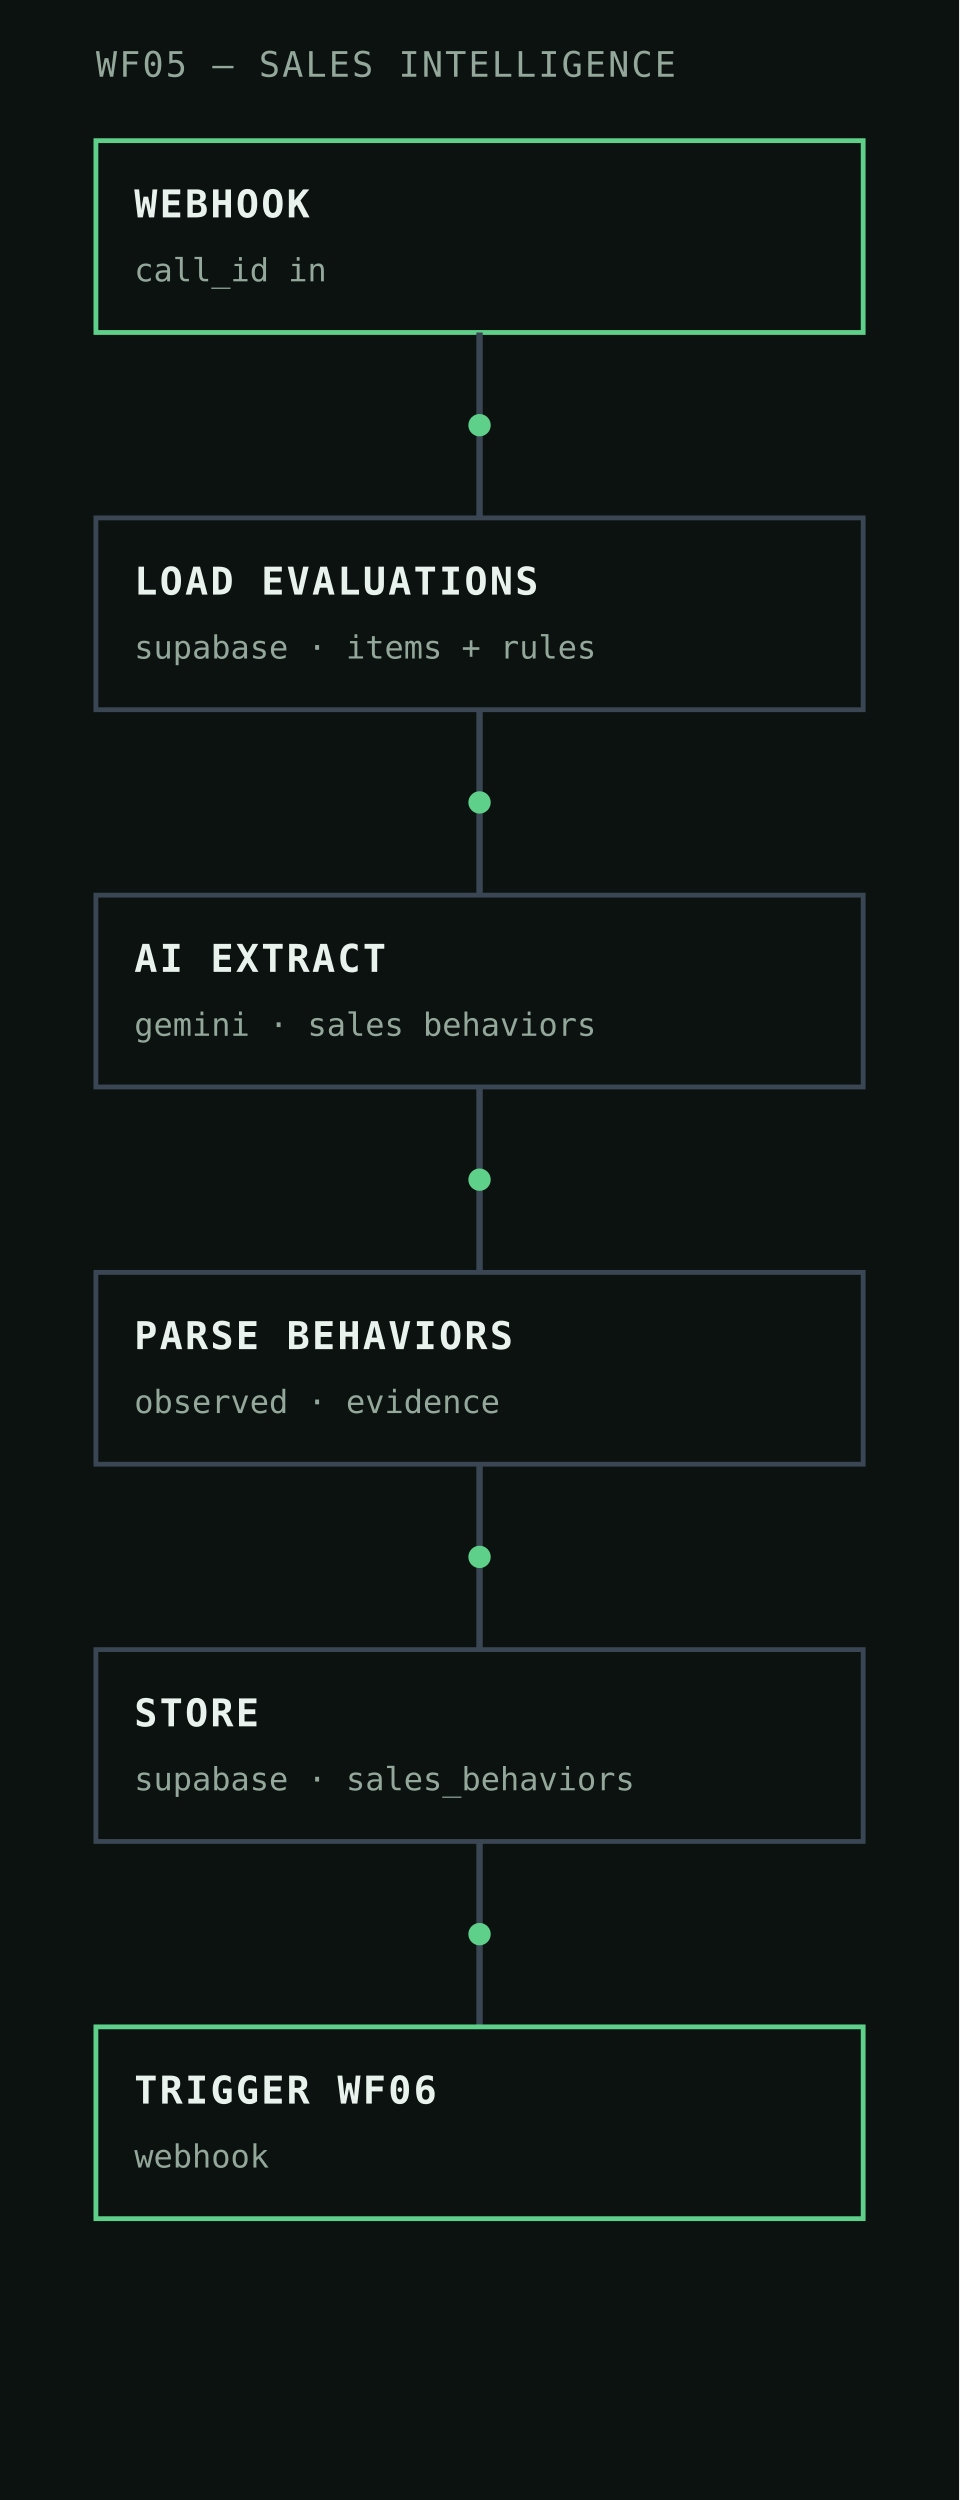
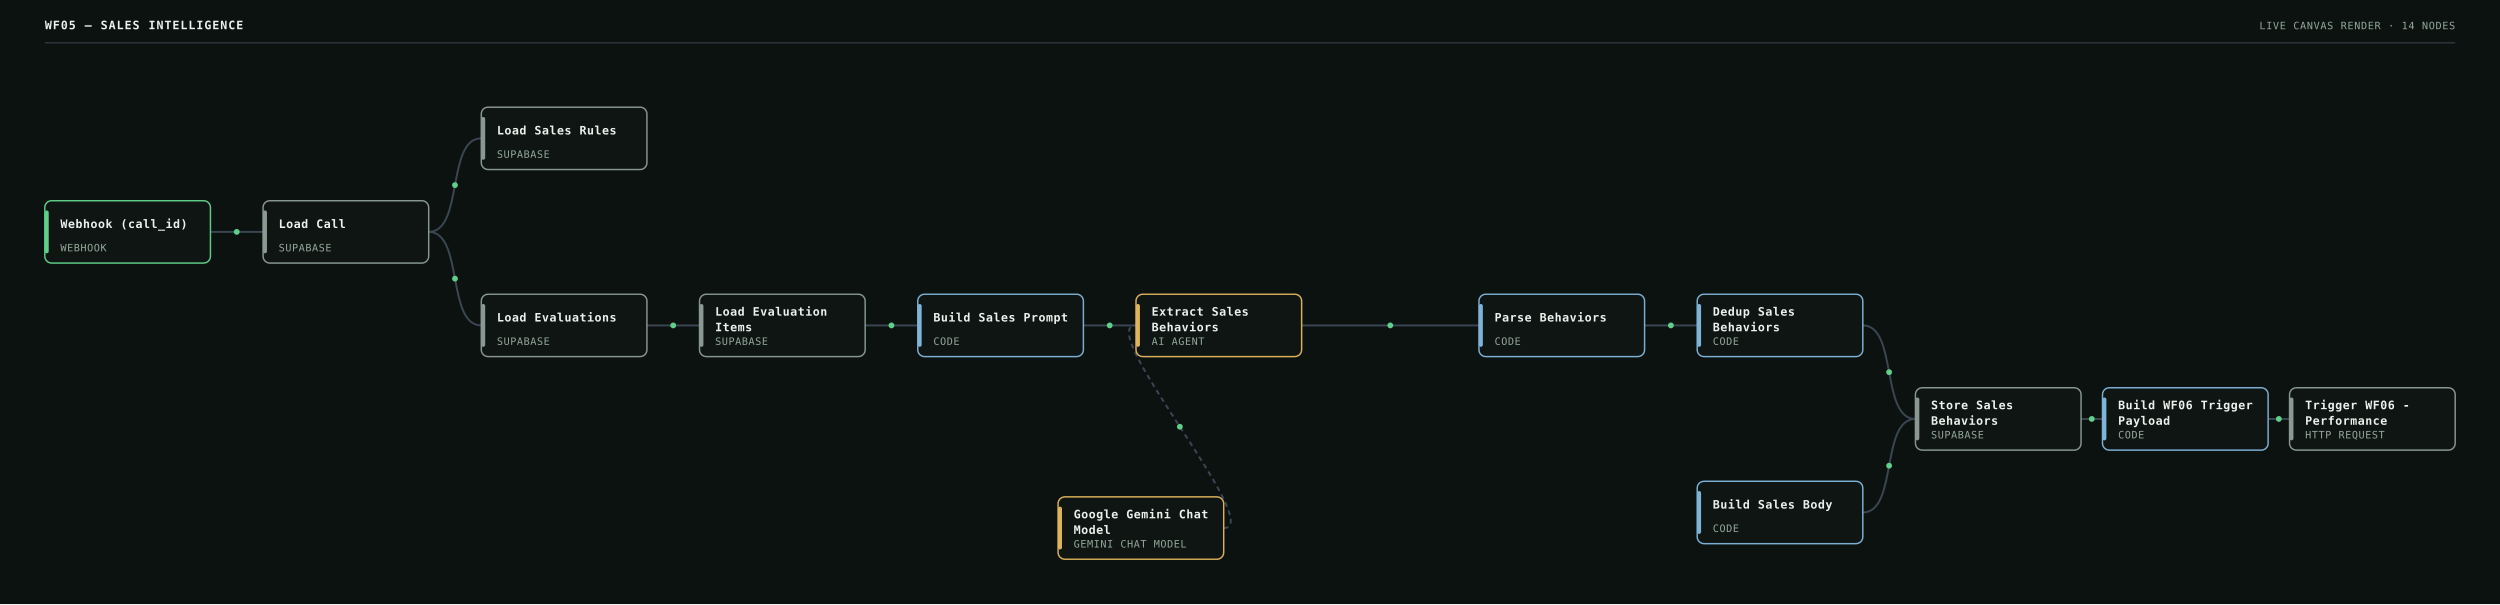
- <svg xmlns="http://www.w3.org/2000/svg" viewBox="0 0 300 782" role="img" aria-label="WF05 — Sales Intelligence">
-   <rect width="300" height="782" fill="#0c1210" />
-   <style>
- text{font-family:ui-monospace,'SF Mono',Menlo,Consolas,monospace}
- .nl{font-size:12px;font-weight:700;fill:#e9f2ec;letter-spacing:.06em}
- .nd{font-size:10px;fill:#93a89a}
- .cap{font-size:11px;fill:#93a89a;letter-spacing:.06em}
- </style>
-   <text x="30" y="24" class="cap">WF05 — SALES INTELLIGENCE</text>
-   <rect x="30" y="44" width="240" height="60" fill="none" stroke="#5fd08a" stroke-width="1.5" />
-   <text x="42" y="68" class="nl">WEBHOOK</text>
-   <text x="42" y="88" class="nd">call_id in</text>
-   <line x1="150" y1="104" x2="150" y2="162" stroke="#3a4653" stroke-width="2" />
-   <circle cx="150" cy="133" r="3.5" fill="#5fd08a" />
-   <rect x="30" y="162" width="240" height="60" fill="none" stroke="#3a4653" stroke-width="1.5" />
-   <text x="42" y="186" class="nl">LOAD EVALUATIONS</text>
-   <text x="42" y="206" class="nd">supabase · items + rules</text>
-   <line x1="150" y1="222" x2="150" y2="280" stroke="#3a4653" stroke-width="2" />
-   <circle cx="150" cy="251" r="3.5" fill="#5fd08a" />
-   <rect x="30" y="280" width="240" height="60" fill="none" stroke="#3a4653" stroke-width="1.5" />
-   <text x="42" y="304" class="nl">AI EXTRACT</text>
-   <text x="42" y="324" class="nd">gemini · sales behaviors</text>
-   <line x1="150" y1="340" x2="150" y2="398" stroke="#3a4653" stroke-width="2" />
-   <circle cx="150" cy="369" r="3.5" fill="#5fd08a" />
-   <rect x="30" y="398" width="240" height="60" fill="none" stroke="#3a4653" stroke-width="1.5" />
-   <text x="42" y="422" class="nl">PARSE BEHAVIORS</text>
-   <text x="42" y="442" class="nd">observed · evidence</text>
-   <line x1="150" y1="458" x2="150" y2="516" stroke="#3a4653" stroke-width="2" />
-   <circle cx="150" cy="487" r="3.5" fill="#5fd08a" />
-   <rect x="30" y="516" width="240" height="60" fill="none" stroke="#3a4653" stroke-width="1.5" />
-   <text x="42" y="540" class="nl">STORE</text>
-   <text x="42" y="560" class="nd">supabase · sales_behaviors</text>
-   <line x1="150" y1="576" x2="150" y2="634" stroke="#3a4653" stroke-width="2" />
-   <circle cx="150" cy="605" r="3.5" fill="#5fd08a" />
-   <rect x="30" y="634" width="240" height="60" fill="none" stroke="#5fd08a" stroke-width="1.5" />
-   <text x="42" y="658" class="nl">TRIGGER WF06</text>
-   <text x="42" y="678" class="nd">webhook</text>
+ <svg xmlns="http://www.w3.org/2000/svg" viewBox="0 0 2566 620" width="100%" role="img" aria-label="WF05 — Sales Intelligence — live n8n canvas render">
+   <rect width="2566" height="620" fill="#0c1210" />
+   <style>text{font-family:ui-monospace,'SF Mono',Menlo,Consolas,monospace}.t{font-size:12px;font-weight:700;fill:#e9f2ec;letter-spacing:.04em}.ty{font-size:10.5px;fill:#93a89a;letter-spacing:.05em}.cap{font-size:12px;font-weight:700;fill:#e9f2ec;letter-spacing:.08em}.sub{font-size:10.5px;fill:#93a89a;letter-spacing:.06em}</style>
+   <text x="46" y="30" class="cap">WF05 — SALES INTELLIGENCE</text>
+   <text x="2520" y="30" text-anchor="end" class="sub">LIVE CANVAS RENDER · 14 NODES</text>
+   <line x1="46" y1="44" x2="2520" y2="44" stroke="#3a4653" stroke-width="1" />
+   <path d="M216,238.0 C252.0,238.0 234.0,238.0 270,238.0" fill="none" stroke="#3a4653" stroke-width="2" />
+   <circle cx="243.0" cy="238.0" r="3" fill="#5fd08a" />
+   <path d="M440,238.0 C476.0,238.0 458.0,334.0 494,334.0" fill="none" stroke="#3a4653" stroke-width="2" />
+   <circle cx="467.0" cy="286.0" r="3" fill="#5fd08a" />
+   <path d="M440,238.0 C476.0,238.0 458.0,142.0 494,142.0" fill="none" stroke="#3a4653" stroke-width="2" />
+   <circle cx="467.0" cy="190.0" r="3" fill="#5fd08a" />
+   <path d="M664,334.0 C700.0,334.0 682.0,334.0 718,334.0" fill="none" stroke="#3a4653" stroke-width="2" />
+   <circle cx="691.0" cy="334.0" r="3" fill="#5fd08a" />
+   <path d="M888,334.0 C924.0,334.0 906.0,334.0 942,334.0" fill="none" stroke="#3a4653" stroke-width="2" />
+   <circle cx="915.0" cy="334.0" r="3" fill="#5fd08a" />
+   <path d="M1112,334.0 C1148.0,334.0 1130.0,334.0 1166,334.0" fill="none" stroke="#3a4653" stroke-width="2" />
+   <circle cx="1139.0" cy="334.0" r="3" fill="#5fd08a" />
+   <path d="M1336,334.0 C1427.0,334.0 1427.0,334.0 1518,334.0" fill="none" stroke="#3a4653" stroke-width="2" />
+   <circle cx="1427.0" cy="334.0" r="3" fill="#5fd08a" />
+   <path d="M1256,542.0 C1301.0,542.0 1121.0,334.0 1166,334.0" fill="none" stroke="#3a4653" stroke-width="2" stroke-dasharray="5 4" />
+   <circle cx="1211.0" cy="438.0" r="3" fill="#5fd08a" />
+   <path d="M1688,334.0 C1724.0,334.0 1706.0,334.0 1742,334.0" fill="none" stroke="#3a4653" stroke-width="2" />
+   <circle cx="1715.0" cy="334.0" r="3" fill="#5fd08a" />
+   <path d="M1912,334.0 C1948.0,334.0 1930.0,430.0 1966,430.0" fill="none" stroke="#3a4653" stroke-width="2" />
+   <circle cx="1939.0" cy="382.0" r="3" fill="#5fd08a" />
+   <path d="M2328,430.0 C2364.0,430.0 2314.0,430.0 2350,430.0" fill="none" stroke="#3a4653" stroke-width="2" />
+   <circle cx="2339.0" cy="430.0" r="3" fill="#5fd08a" />
+   <path d="M1912,526.0 C1948.0,526.0 1930.0,430.0 1966,430.0" fill="none" stroke="#3a4653" stroke-width="2" />
+   <circle cx="1939.0" cy="478.0" r="3" fill="#5fd08a" />
+   <path d="M2136,430.0 C2172.0,430.0 2122.0,430.0 2158,430.0" fill="none" stroke="#3a4653" stroke-width="2" />
+   <circle cx="2147.0" cy="430.0" r="3" fill="#5fd08a" />
+   <rect x="46" y="206" width="170" height="64" rx="7" fill="#0f1513" stroke="#5fd08a" stroke-width="1.5" opacity="0.98" />
+   <rect x="46" y="216" width="4" height="44" rx="2" fill="#5fd08a" />
+   <text x="62" y="234" class="t">Webhook (call_id)</text>
+   <text x="62" y="258" class="ty">WEBHOOK</text>
+   <rect x="270" y="206" width="170" height="64" rx="7" fill="#0f1513" stroke="#8a9a93" stroke-width="1.5" opacity="0.98" />
+   <rect x="270" y="216" width="4" height="44" rx="2" fill="#8a9a93" />
+   <text x="286" y="234" class="t">Load Call</text>
+   <text x="286" y="258" class="ty">SUPABASE</text>
+   <rect x="494" y="302" width="170" height="64" rx="7" fill="#0f1513" stroke="#8a9a93" stroke-width="1.5" opacity="0.98" />
+   <rect x="494" y="312" width="4" height="44" rx="2" fill="#8a9a93" />
+   <text x="510" y="330" class="t">Load Evaluations</text>
+   <text x="510" y="354" class="ty">SUPABASE</text>
+   <rect x="718" y="302" width="170" height="64" rx="7" fill="#0f1513" stroke="#8a9a93" stroke-width="1.5" opacity="0.98" />
+   <rect x="718" y="312" width="4" height="44" rx="2" fill="#8a9a93" />
+   <text x="734" y="324" class="t">Load Evaluation</text>
+   <text x="734" y="340" class="t">Items</text>
+   <text x="734" y="354" class="ty">SUPABASE</text>
+   <rect x="494" y="110" width="170" height="64" rx="7" fill="#0f1513" stroke="#8a9a93" stroke-width="1.5" opacity="0.98" />
+   <rect x="494" y="120" width="4" height="44" rx="2" fill="#8a9a93" />
+   <text x="510" y="138" class="t">Load Sales Rules</text>
+   <text x="510" y="162" class="ty">SUPABASE</text>
+   <rect x="942" y="302" width="170" height="64" rx="7" fill="#0f1513" stroke="#7fb3d8" stroke-width="1.5" opacity="0.98" />
+   <rect x="942" y="312" width="4" height="44" rx="2" fill="#7fb3d8" />
+   <text x="958" y="330" class="t">Build Sales Prompt</text>
+   <text x="958" y="354" class="ty">CODE</text>
+   <rect x="1086" y="510" width="170" height="64" rx="7" fill="#0f1513" stroke="#e0b45c" stroke-width="1.5" opacity="0.98" />
+   <rect x="1086" y="520" width="4" height="44" rx="2" fill="#e0b45c" />
+   <text x="1102" y="532" class="t">Google Gemini Chat</text>
+   <text x="1102" y="548" class="t">Model</text>
+   <text x="1102" y="562" class="ty">GEMINI CHAT MODEL</text>
+   <rect x="1166" y="302" width="170" height="64" rx="7" fill="#0f1513" stroke="#e0b45c" stroke-width="1.5" opacity="0.98" />
+   <rect x="1166" y="312" width="4" height="44" rx="2" fill="#e0b45c" />
+   <text x="1182" y="324" class="t">Extract Sales</text>
+   <text x="1182" y="340" class="t">Behaviors</text>
+   <text x="1182" y="354" class="ty">AI AGENT</text>
+   <rect x="1518" y="302" width="170" height="64" rx="7" fill="#0f1513" stroke="#7fb3d8" stroke-width="1.5" opacity="0.98" />
+   <rect x="1518" y="312" width="4" height="44" rx="2" fill="#7fb3d8" />
+   <text x="1534" y="330" class="t">Parse Behaviors</text>
+   <text x="1534" y="354" class="ty">CODE</text>
+   <rect x="1742" y="302" width="170" height="64" rx="7" fill="#0f1513" stroke="#7fb3d8" stroke-width="1.5" opacity="0.98" />
+   <rect x="1742" y="312" width="4" height="44" rx="2" fill="#7fb3d8" />
+   <text x="1758" y="324" class="t">Dedup Sales</text>
+   <text x="1758" y="340" class="t">Behaviors</text>
+   <text x="1758" y="354" class="ty">CODE</text>
+   <rect x="2350" y="398" width="170" height="64" rx="7" fill="#0f1513" stroke="#8a9a93" stroke-width="1.5" opacity="0.98" />
+   <rect x="2350" y="408" width="4" height="44" rx="2" fill="#8a9a93" />
+   <text x="2366" y="420" class="t">Trigger WF06 -</text>
+   <text x="2366" y="436" class="t">Performance</text>
+   <text x="2366" y="450" class="ty">HTTP REQUEST</text>
+   <rect x="2158" y="398" width="170" height="64" rx="7" fill="#0f1513" stroke="#7fb3d8" stroke-width="1.5" opacity="0.98" />
+   <rect x="2158" y="408" width="4" height="44" rx="2" fill="#7fb3d8" />
+   <text x="2174" y="420" class="t">Build WF06 Trigger</text>
+   <text x="2174" y="436" class="t">Payload</text>
+   <text x="2174" y="450" class="ty">CODE</text>
+   <rect x="1742" y="494" width="170" height="64" rx="7" fill="#0f1513" stroke="#7fb3d8" stroke-width="1.5" opacity="0.98" />
+   <rect x="1742" y="504" width="4" height="44" rx="2" fill="#7fb3d8" />
+   <text x="1758" y="522" class="t">Build Sales Body</text>
+   <text x="1758" y="546" class="ty">CODE</text>
+   <rect x="1966" y="398" width="170" height="64" rx="7" fill="#0f1513" stroke="#8a9a93" stroke-width="1.5" opacity="0.98" />
+   <rect x="1966" y="408" width="4" height="44" rx="2" fill="#8a9a93" />
+   <text x="1982" y="420" class="t">Store Sales</text>
+   <text x="1982" y="436" class="t">Behaviors</text>
+   <text x="1982" y="450" class="ty">SUPABASE</text>
</svg>
